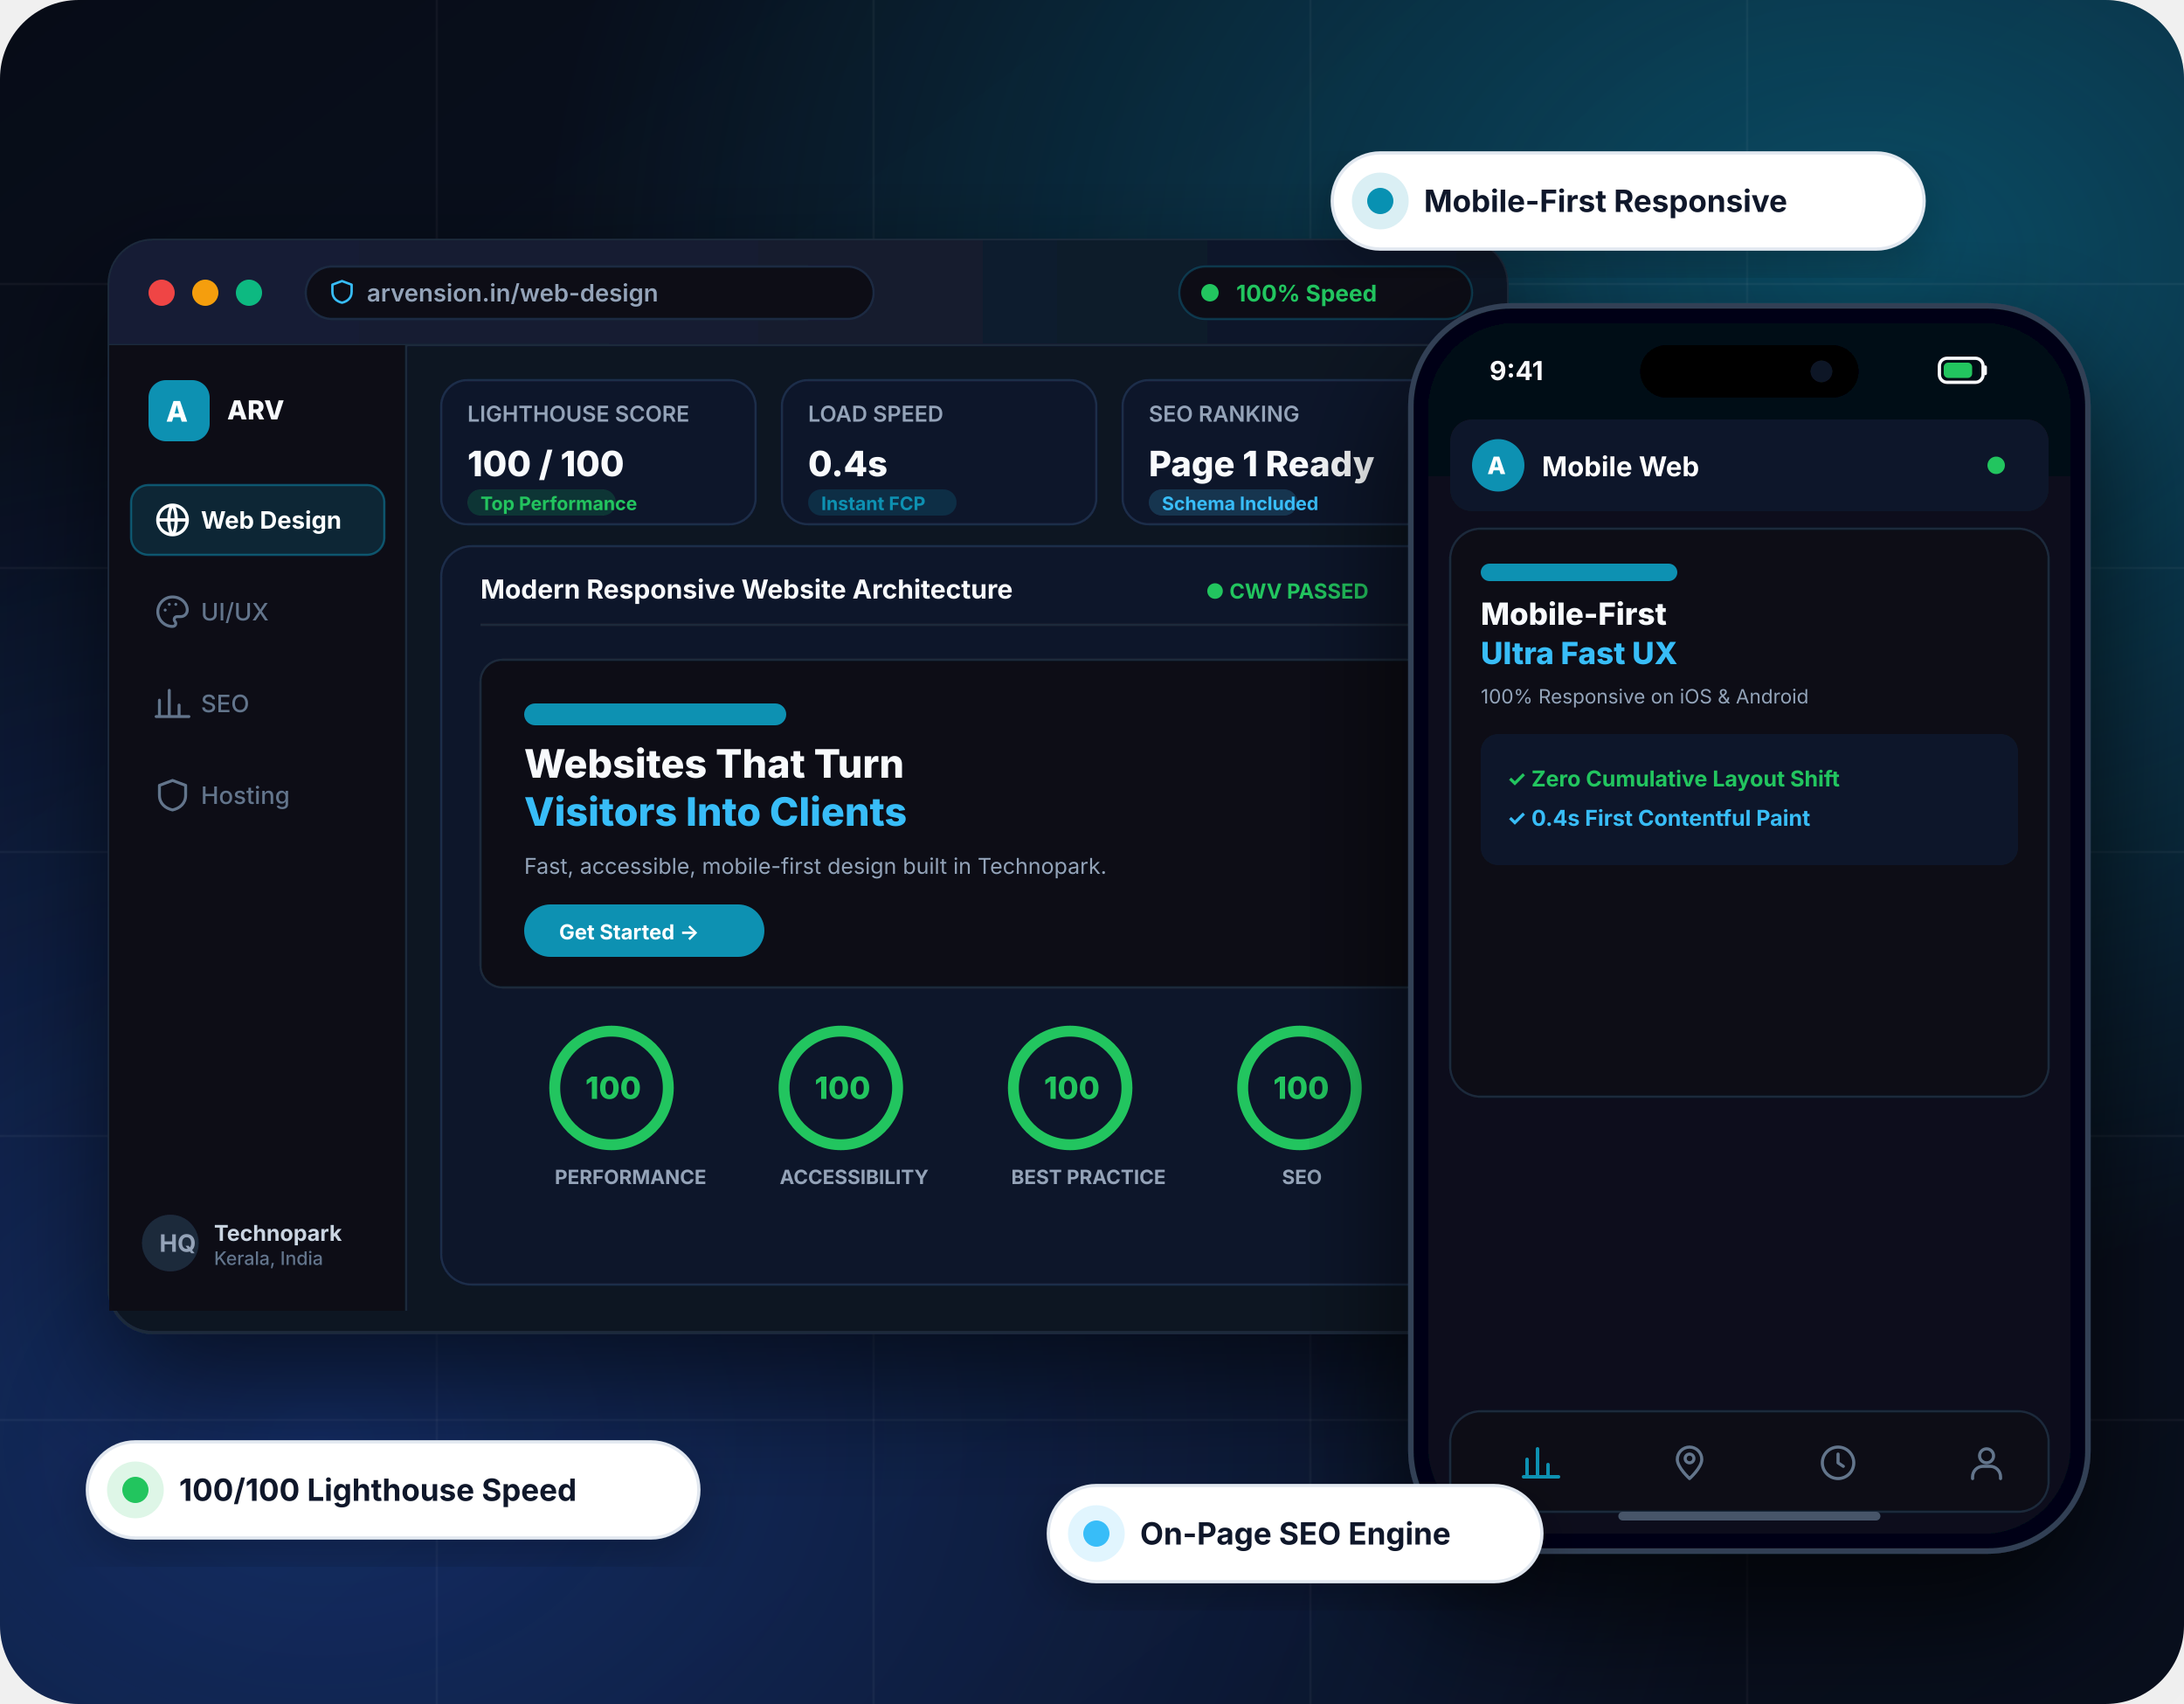
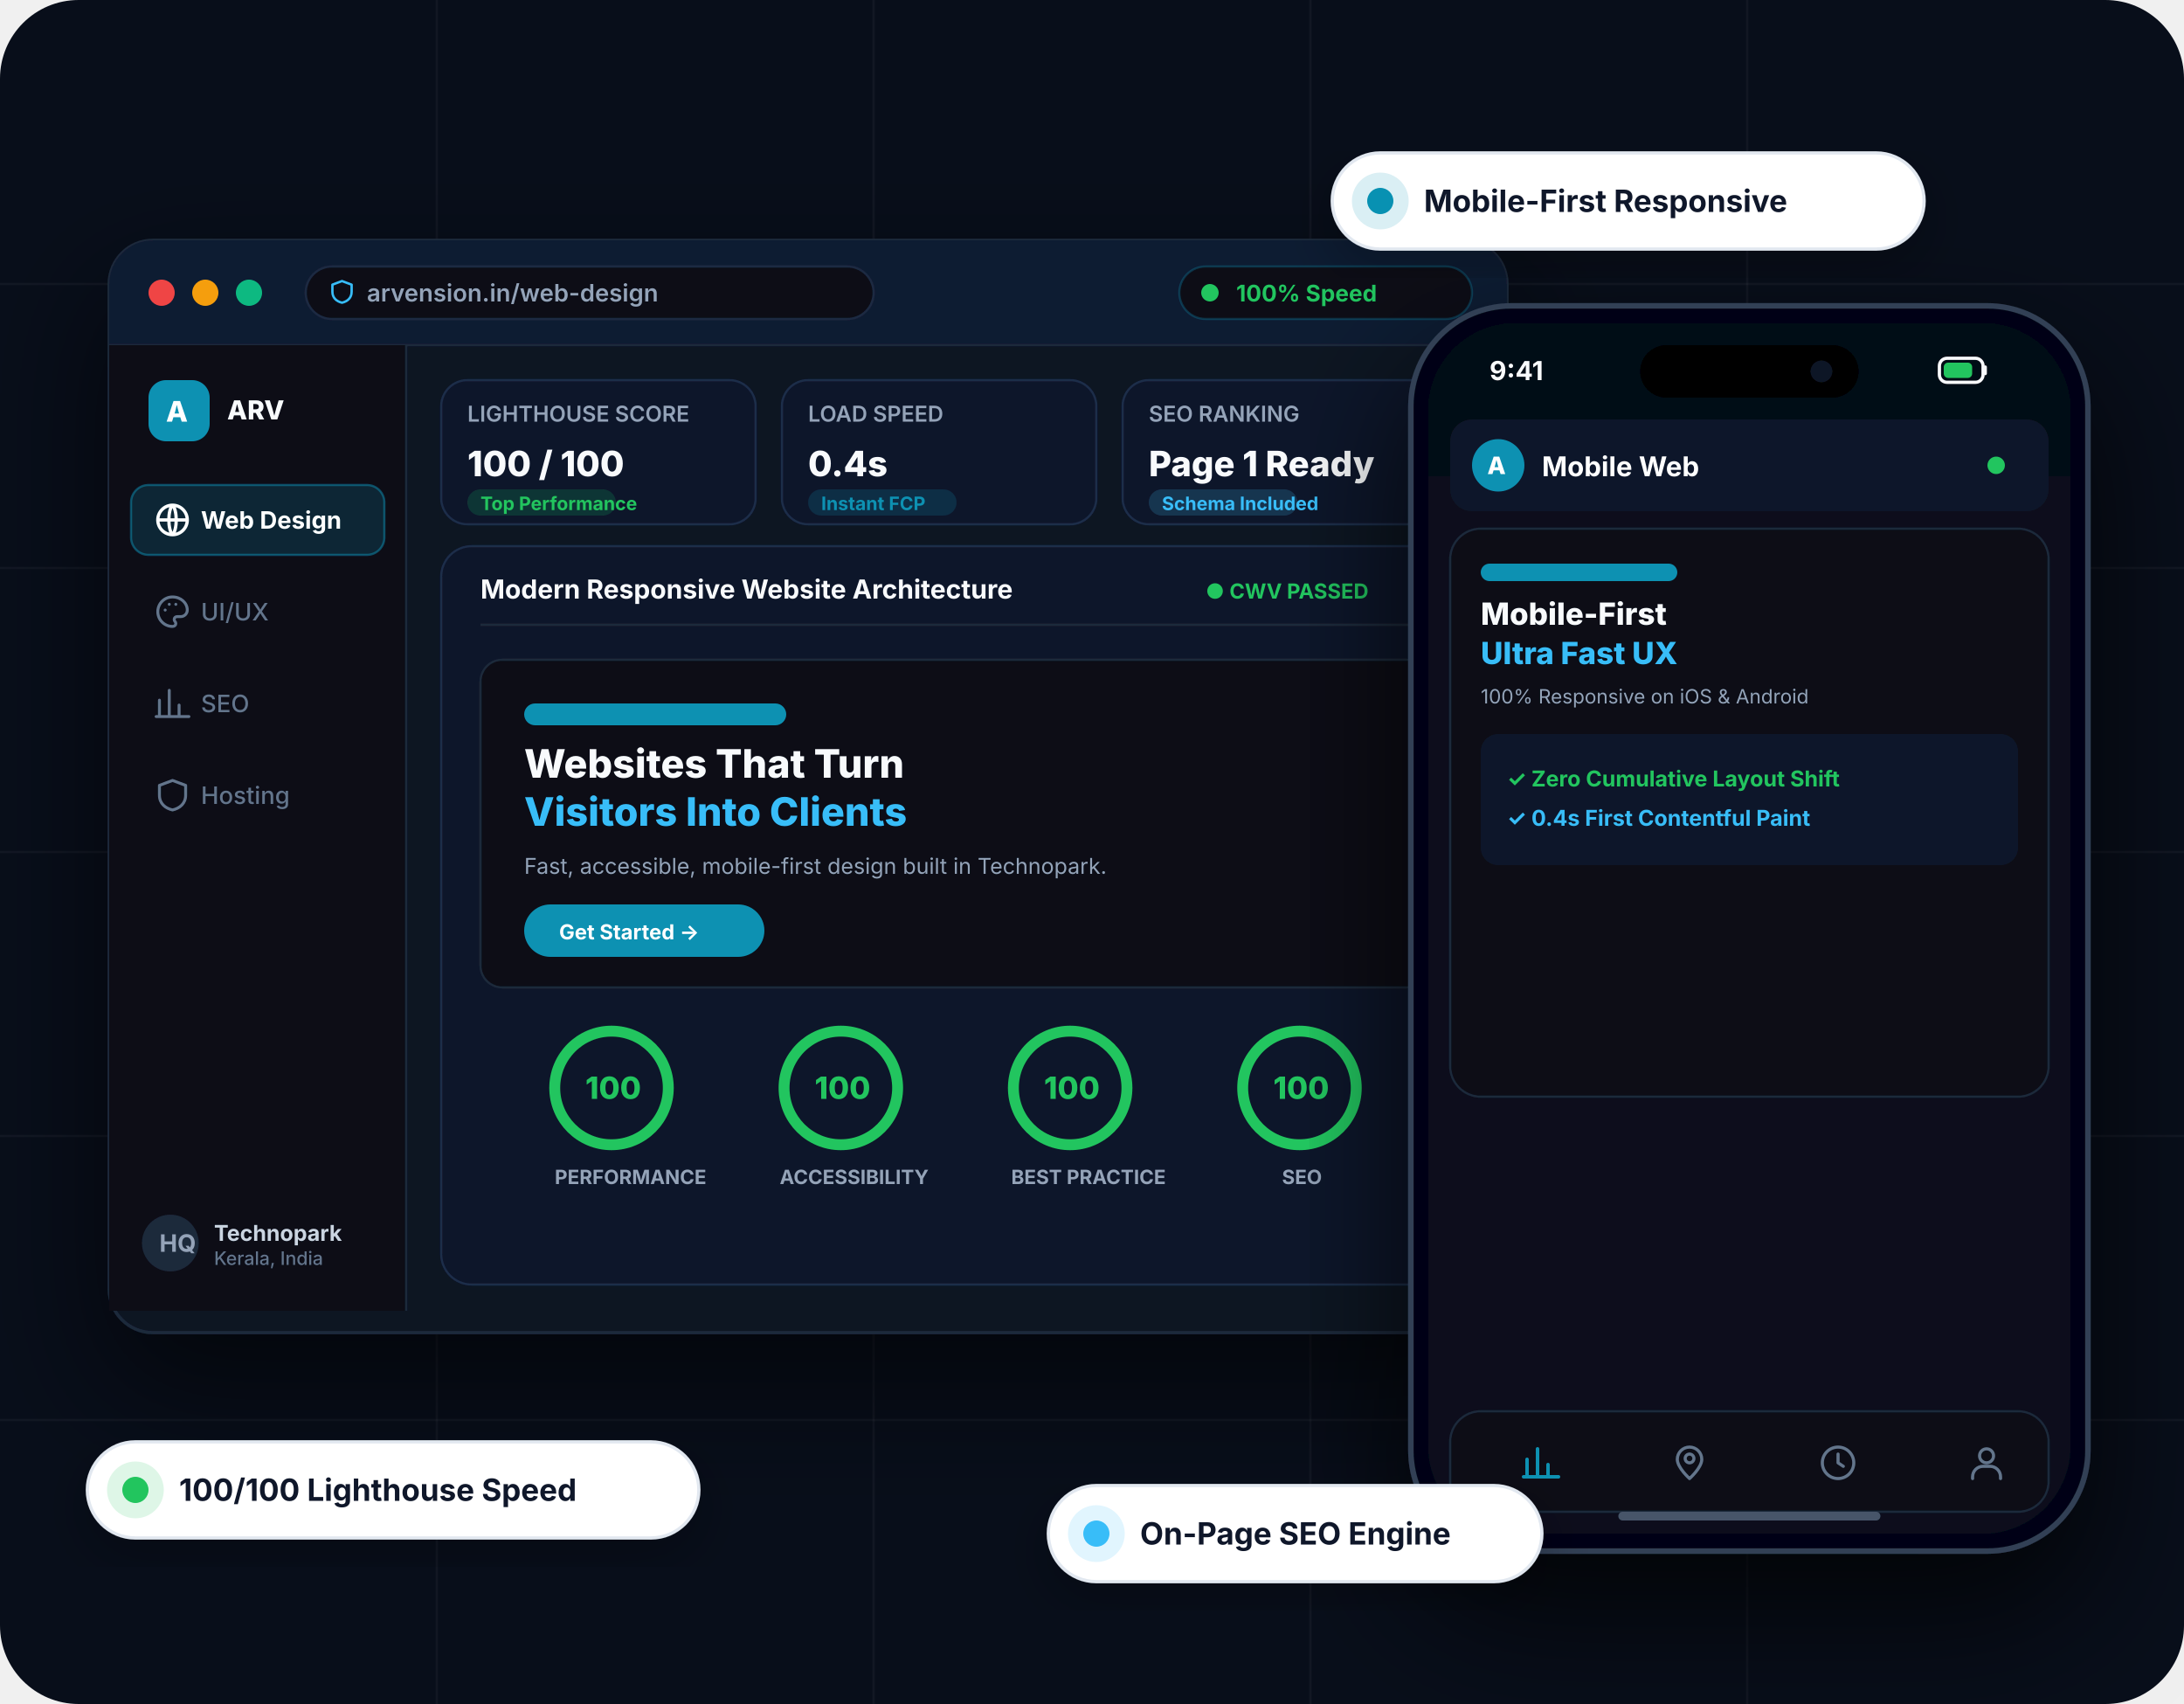
<svg xmlns="http://www.w3.org/2000/svg" viewBox="0 0 1000 780" role="img" aria-label="Website Design and Development">
  <defs>
-     <linearGradient id="bg" x1="0%" y1="0%" x2="100%" y2="100%">
-       <stop offset="0%" stop-color="#070c17" />
-       <stop offset="50%" stop-color="#0b1324" />
-       <stop offset="100%" stop-color="#080e1c" />
-     </linearGradient>
-     <radialGradient id="glow-l" cx="15%" cy="85%" r="65%">
-       <stop offset="0%" stop-color="#2563eb" stop-opacity="0.32" />
-       <stop offset="100%" stop-color="#2563eb" stop-opacity="0" />
-     </radialGradient>
-     <radialGradient id="glow-r" cx="85%" cy="15%" r="60%">
-       <stop offset="0%" stop-color="#0891b2" stop-opacity="0.45" />
-       <stop offset="100%" stop-color="#0891b2" stop-opacity="0" />
-     </radialGradient>
    <filter id="shadow-win" x="-10%" y="-10%" width="125%" height="125%">
      <feDropShadow dx="0" dy="24" stdDeviation="28" flood-color="#000000" flood-opacity="0.6" />
    </filter>
    <filter id="shadow-phone" x="-15%" y="-10%" width="130%" height="125%">
      <feDropShadow dx="0" dy="28" stdDeviation="30" flood-color="#000000" flood-opacity="0.75" />
    </filter>
    <filter id="shadow-chip" x="-10%" y="-20%" width="120%" height="150%">
      <feDropShadow dx="0" dy="8" stdDeviation="12" flood-color="#000000" flood-opacity="0.25" />
    </filter>
-     <linearGradient id="chrome-bar" x1="0%" y1="0%" x2="100%" y2="0%">
-       <stop offset="0%" stop-color="#141f36" />
-       <stop offset="100%" stop-color="#101828" />
-     </linearGradient>
-     <linearGradient id="accent-grad" x1="0%" y1="0%" x2="100%" y2="100%">
-       <stop offset="0%" stop-color="#0891b2" />
-       <stop offset="100%" stop-color="#066d86" />
-     </linearGradient>
  </defs>
-   <rect width="1000" height="780" rx="36" fill="url(#bg)" />
-   <rect width="1000" height="780" rx="36" fill="url(#glow-l)" />
-   <rect width="1000" height="780" rx="36" fill="url(#glow-r)" />
+   <rect width="1000" height="780" rx="36" fill="#080e1a" />
  <g stroke="#ffffff" stroke-opacity="0.04" stroke-width="1">
    <line x1="0" y1="130" x2="1000" y2="130" />
    <line x1="0" y1="260" x2="1000" y2="260" />
    <line x1="0" y1="390" x2="1000" y2="390" />
    <line x1="0" y1="520" x2="1000" y2="520" />
    <line x1="0" y1="650" x2="1000" y2="650" />
    <line x1="200" y1="0" x2="200" y2="780" />
    <line x1="400" y1="0" x2="400" y2="780" />
    <line x1="600" y1="0" x2="600" y2="780" />
    <line x1="800" y1="0" x2="800" y2="780" />
  </g>
  <g transform="translate(50 110)" filter="url(#shadow-win)">
    <rect width="640" height="500" rx="20" fill="#0b1324" stroke="#1e293b" stroke-width="1.5" />
-     <path d="M0 20C0 8.95 8.95 0 20 0h600c11.05 0 20 8.95 20 20v28H0V20z" fill="url(#chrome-bar)" />
+     <path d="M0 20C0 8.95 8.95 0 20 0h600c11.05 0 20 8.95 20 20v28H0V20z" fill="#111c33" />
    <line x1="0" y1="48" x2="640" y2="48" stroke="#1e293b" stroke-width="1" />
    <circle cx="24" cy="24" r="6" fill="#ef4444" />
    <circle cx="44" cy="24" r="6" fill="#f59e0b" />
    <circle cx="64" cy="24" r="6" fill="#10b981" />
    <g transform="translate(90 12)">
      <rect width="260" height="24" rx="12" fill="#070c17" stroke="#1e2a42" stroke-width="1" />
      <text x="28" y="16" font-family="system-ui,-apple-system,sans-serif" font-size="11" font-weight="600" fill="#94a3b8">arvension.in/web-design</text>
      <g transform="translate(10 5) scale(0.55)" fill="none" stroke="#38bdf8" stroke-width="2.0" stroke-linecap="round" stroke-linejoin="round">
        <path d="M12 3l8 3v6c0 5-3.5 8-8 9-4.5-1-8-4-8-9V6l8-3z" />
      </g>
    </g>
    <g transform="translate(490 12)">
      <rect width="134" height="24" rx="12" fill="#070c17" stroke="#0891b2" stroke-opacity="0.3" stroke-width="1" />
      <circle cx="14" cy="12" r="4" fill="#22c55e" />
      <text x="26" y="16" font-family="system-ui,-apple-system,sans-serif" font-size="10.5" font-weight="700" fill="#22c55e">100% Speed</text>
    </g>
    <rect x="0" y="48" width="136" height="442" fill="#070c17" stroke-right="#1e293b" opacity="0.95" />
    <line x1="136" y1="48" x2="136" y2="490" stroke="#1e293b" stroke-width="1" />
    <g transform="translate(18 64)">
      <rect width="28" height="28" rx="8" fill="#0891b2" />
      <text x="8" y="19" font-family="system-ui,-apple-system,sans-serif" font-size="13" font-weight="800" fill="#fff">A</text>
      <text x="36" y="18" font-family="system-ui,-apple-system,sans-serif" font-size="12" font-weight="800" fill="#f8fafc">ARV</text>
    </g>
    <g transform="translate(10 112)">
      <rect width="116" height="32" rx="8" fill="#0891b2" fill-opacity="0.2" stroke="#0891b2" stroke-opacity="0.5" stroke-width="1" />
      <g transform="translate(10 7) scale(0.75)" fill="none" stroke="#ffffff" stroke-width="2.0" stroke-linecap="round" stroke-linejoin="round">
        <path d="M12 21a9 9 0 1 0 0-18 9 9 0 0 0 0 18zM3 12h18M12 3c3 3 3 15 0 18M12 3c-3 3-3 15 0 18" />
      </g>
      <text x="32" y="20" font-family="system-ui,-apple-system,sans-serif" font-size="11" font-weight="700" fill="#ffffff">Web Design</text>
    </g>
    <g transform="translate(10 154)">
      <g transform="translate(10 7) scale(0.75)" fill="none" stroke="#64748b" stroke-width="1.8" stroke-linecap="round" stroke-linejoin="round">
        <path d="M12 3a9 9 0 1 0 0 18c1.2 0 2-.8 2-1.8 0-.5-.2-.9-.5-1.2-.3-.4-.5-.8-.5-1.3 0-1 .8-1.7 1.8-1.7H17a4 4 0 0 0 4-4c0-4.4-4-8-9-8zM7.5 11h.01M10 7.5h.01M14 7.5h.01" />
      </g>
      <text x="32" y="20" font-family="system-ui,-apple-system,sans-serif" font-size="11" font-weight="500" fill="#64748b">UI/UX</text>
    </g>
    <g transform="translate(10 196)">
      <g transform="translate(10 7) scale(0.75)" fill="none" stroke="#64748b" stroke-width="1.8" stroke-linecap="round" stroke-linejoin="round">
        <path d="M4 20V10M10 20V4M16 20v-7M22 20H2" />
      </g>
      <text x="32" y="20" font-family="system-ui,-apple-system,sans-serif" font-size="11" font-weight="500" fill="#64748b">SEO</text>
    </g>
    <g transform="translate(10 238)">
      <g transform="translate(10 7) scale(0.75)" fill="none" stroke="#64748b" stroke-width="1.8" stroke-linecap="round" stroke-linejoin="round">
        <path d="M12 3l8 3v6c0 5-3.5 8-8 9-4.5-1-8-4-8-9V6l8-3z" />
      </g>
      <text x="32" y="20" font-family="system-ui,-apple-system,sans-serif" font-size="11" font-weight="500" fill="#64748b">Hosting</text>
    </g>
    <g transform="translate(14 445)">
      <circle cx="14" cy="14" r="13" fill="#1e293b" />
      <text x="9" y="18" font-family="system-ui,-apple-system,sans-serif" font-size="11" font-weight="700" fill="#94a3b8">HQ</text>
      <text x="34" y="13" font-family="system-ui,-apple-system,sans-serif" font-size="10" font-weight="700" fill="#cbd5e1">Technopark</text>
      <text x="34" y="24" font-family="system-ui,-apple-system,sans-serif" font-size="8.5" font-weight="500" fill="#64748b">Kerala, India</text>
    </g>
    <g transform="translate(152 64)">
      <rect width="144" height="66" rx="12" fill="#0e172c" stroke="#1e2d4a" stroke-width="1" />
      <text x="12" y="19" font-family="system-ui,-apple-system,sans-serif" font-size="10" font-weight="600" fill="#94a3b8">LIGHTHOUSE SCORE</text>
      <text x="12" y="44" font-family="system-ui,-apple-system,sans-serif" font-size="16" font-weight="800" fill="#f8fafc">100 / 100</text>
      <g transform="translate(12 50)">
        <rect width="68" height="12" rx="6" fill="#22c55e" fill-opacity="0.18" />
        <text x="6" y="9.5" font-family="system-ui,-apple-system,sans-serif" font-size="8.5" font-weight="700" fill="#22c55e">Top Performance</text>
      </g>
    </g>
    <g transform="translate(308 64)">
      <rect width="144" height="66" rx="12" fill="#0e172c" stroke="#1e2d4a" stroke-width="1" />
      <text x="12" y="19" font-family="system-ui,-apple-system,sans-serif" font-size="10" font-weight="600" fill="#94a3b8">LOAD SPEED</text>
      <text x="12" y="44" font-family="system-ui,-apple-system,sans-serif" font-size="16" font-weight="800" fill="#f8fafc">0.4s</text>
      <g transform="translate(12 50)">
        <rect width="68" height="12" rx="6" fill="#0891b2" fill-opacity="0.18" />
        <text x="6" y="9.5" font-family="system-ui,-apple-system,sans-serif" font-size="8.5" font-weight="700" fill="#0891b2">Instant FCP</text>
      </g>
    </g>
    <g transform="translate(464 64)">
      <rect width="144" height="66" rx="12" fill="#0e172c" stroke="#1e2d4a" stroke-width="1" />
      <text x="12" y="19" font-family="system-ui,-apple-system,sans-serif" font-size="10" font-weight="600" fill="#94a3b8">SEO RANKING</text>
      <text x="12" y="44" font-family="system-ui,-apple-system,sans-serif" font-size="16" font-weight="800" fill="#f8fafc">Page 1 Ready</text>
      <g transform="translate(12 50)">
        <rect width="68" height="12" rx="6" fill="#38bdf8" fill-opacity="0.18" />
        <text x="6" y="9.5" font-family="system-ui,-apple-system,sans-serif" font-size="8.5" font-weight="700" fill="#38bdf8">Schema Included</text>
      </g>
    </g>
    <g transform="translate(152 140)">
      <rect width="470" height="338" rx="14" fill="#0d162a" stroke="#1e2d4a" stroke-width="1" />
      <text x="18" y="24" font-family="system-ui,-apple-system,sans-serif" font-size="12" font-weight="700" fill="#f8fafc">Modern Responsive Website Architecture</text>
      <text x="350" y="24" font-family="system-ui,-apple-system,sans-serif" font-size="9.5" font-weight="700" fill="#22c55e">● CWV PASSED</text>
      <line x1="18" y1="36" x2="452" y2="36" stroke="#1e293b" stroke-width="1" />
      <g transform="translate(18 52)">
        <rect width="434" height="150" rx="10" fill="#070c17" stroke="#1e293b" stroke-width="1" />
        <rect x="20" y="20" width="120" height="10" rx="5" fill="#0891b2" />
        <text x="20" y="54" font-family="system-ui,-apple-system,sans-serif" font-size="18" font-weight="800" fill="#f8fafc">Websites That Turn</text>
        <text x="20" y="76" font-family="system-ui,-apple-system,sans-serif" font-size="18" font-weight="800" fill="#38bdf8">Visitors Into Clients</text>
        <text x="20" y="98" font-family="system-ui,-apple-system,sans-serif" font-size="10" fill="#94a3b8">Fast, accessible, mobile-first design built in Technopark.</text>
        <rect x="20" y="112" width="110" height="24" rx="12" fill="#0891b2" />
        <text x="36" y="128" font-family="system-ui,-apple-system,sans-serif" font-size="9.5" font-weight="700" fill="#fff">Get Started →</text>
      </g>
      <g transform="translate(18 218)">
        <g transform="translate(30 0)">
          <circle cx="30" cy="30" r="26" fill="none" stroke="#22c55e" stroke-width="5" />
          <text x="18" y="35" font-family="system-ui,-apple-system,sans-serif" font-size="14" font-weight="800" fill="#22c55e">100</text>
          <text x="4" y="74" font-family="system-ui,-apple-system,sans-serif" font-size="9" font-weight="700" fill="#94a3b8">PERFORMANCE</text>
        </g>
        <g transform="translate(135 0)">
          <circle cx="30" cy="30" r="26" fill="none" stroke="#22c55e" stroke-width="5" />
          <text x="18" y="35" font-family="system-ui,-apple-system,sans-serif" font-size="14" font-weight="800" fill="#22c55e">100</text>
          <text x="2" y="74" font-family="system-ui,-apple-system,sans-serif" font-size="9" font-weight="700" fill="#94a3b8">ACCESSIBILITY</text>
        </g>
        <g transform="translate(240 0)">
          <circle cx="30" cy="30" r="26" fill="none" stroke="#22c55e" stroke-width="5" />
          <text x="18" y="35" font-family="system-ui,-apple-system,sans-serif" font-size="14" font-weight="800" fill="#22c55e">100</text>
          <text x="3" y="74" font-family="system-ui,-apple-system,sans-serif" font-size="9" font-weight="700" fill="#94a3b8">BEST PRACTICE</text>
        </g>
        <g transform="translate(345 0)">
          <circle cx="30" cy="30" r="26" fill="none" stroke="#22c55e" stroke-width="5" />
          <text x="18" y="35" font-family="system-ui,-apple-system,sans-serif" font-size="14" font-weight="800" fill="#22c55e">100</text>
          <text x="22" y="74" font-family="system-ui,-apple-system,sans-serif" font-size="9" font-weight="700" fill="#94a3b8">SEO</text>
        </g>
      </g>
    </g>
  </g>
  <g transform="translate(646 140)" filter="url(#shadow-phone)">
    <rect width="310" height="570" rx="46" fill="#020617" stroke="#334155" stroke-width="2.5" />
    <rect x="8" y="8" width="294" height="554" rx="40" fill="#090f1d" />
    <path d="M8 48C8 25.9 25.9 8 48 8h214c22.1 0 40 17.9 40 40v30H8V48z" fill="#050a14" />
    <rect x="105" y="18" width="100" height="24" rx="12" fill="#000000" />
    <circle cx="188" cy="30" r="5" fill="#111827" />
    <text x="36" y="34" font-family="system-ui,-apple-system,sans-serif" font-size="12" font-weight="700" fill="#f8fafc">9:41</text>
    <g transform="translate(242 24)">
      <rect width="20" height="11" rx="3.5" fill="none" stroke="#f8fafc" stroke-width="1.5" />
      <rect x="2" y="2" width="13" height="7" rx="2" fill="#22c55e" />
      <path d="M21 4v3" stroke="#f8fafc" stroke-width="1.5" stroke-linecap="round" />
    </g>
    <g transform="translate(18 52)">
      <rect width="274" height="42" rx="10" fill="#0d1629" />
      <circle cx="22" cy="21" r="12" fill="#0891b2" />
      <text x="17" y="25" font-family="system-ui,-apple-system,sans-serif" font-size="11" font-weight="800" fill="#fff">A</text>
      <text x="42" y="26" font-family="system-ui,-apple-system,sans-serif" font-size="12.5" font-weight="700" fill="#ffffff">Mobile Web</text>
      <circle cx="250" cy="21" r="4" fill="#22c55e" />
    </g>
    <g transform="translate(18 102)">
      <rect width="274" height="260" rx="14" fill="#070c17" stroke="#1e293b" stroke-width="1" />
      <rect x="14" y="16" width="90" height="8" rx="4" fill="#0891b2" />
      <text x="14" y="44" font-family="system-ui,-apple-system,sans-serif" font-size="14" font-weight="800" fill="#f8fafc">Mobile-First</text>
      <text x="14" y="62" font-family="system-ui,-apple-system,sans-serif" font-size="14" font-weight="800" fill="#38bdf8">Ultra Fast UX</text>
      <text x="14" y="80" font-family="system-ui,-apple-system,sans-serif" font-size="9" fill="#94a3b8">100% Responsive on iOS &amp; Android</text>
      <rect x="14" y="94" width="246" height="60" rx="8" fill="#0e172a" />
      <text x="26" y="118" font-family="system-ui,-apple-system,sans-serif" font-size="10" font-weight="700" fill="#22c55e">✓ Zero Cumulative Layout Shift</text>
      <text x="26" y="136" font-family="system-ui,-apple-system,sans-serif" font-size="10" font-weight="700" fill="#38bdf8">✓ 0.4s First Contentful Paint</text>
    </g>
    <g transform="translate(18 506)">
      <rect width="274" height="46" rx="14" fill="#070d18" stroke="#1e293b" stroke-width="1" />
      <g transform="translate(32 14)">
        <g transform="translate(0 0) scale(0.8)" fill="none" stroke="#0891b2" stroke-width="2.0" stroke-linecap="round" stroke-linejoin="round">
          <path d="M4 20V10M10 20V4M16 20v-7M22 20H2" />
        </g>
      </g>
      <g transform="translate(100 14)">
        <g transform="translate(0 0) scale(0.8)" fill="none" stroke="#64748b" stroke-width="1.8" stroke-linecap="round" stroke-linejoin="round">
          <path d="M12 21s7-6.2 7-11a7 7 0 1 0-14 0c0 4.8 7 11 7 11zM12 12a2.5 2.5 0 1 0 0-5 2.5 2.5 0 0 0 0 5z" />
        </g>
      </g>
      <g transform="translate(168 14)">
        <g transform="translate(0 0) scale(0.8)" fill="none" stroke="#64748b" stroke-width="1.8" stroke-linecap="round" stroke-linejoin="round">
          <path d="M12 21a9 9 0 1 0 0-18 9 9 0 0 0 0 18zM12 7v5l3 2" />
        </g>
      </g>
      <g transform="translate(236 14)">
        <g transform="translate(0 0) scale(0.8)" fill="none" stroke="#64748b" stroke-width="1.8" stroke-linecap="round" stroke-linejoin="round">
          <path d="M12 12a4 4 0 1 0 0-8 4 4 0 0 0 0 8zM4 21v-1a6 6 0 0 1 6-6h4a6 6 0 0 1 6 6v1" />
        </g>
      </g>
    </g>
    <rect x="95" y="552" width="120" height="4" rx="2" fill="#475569" />
  </g>
  <g transform="translate(40 660)">
    <rect width="280" height="44" rx="22" fill="#ffffff" stroke="#e2e8f0" stroke-width="1.5" filter="url(#shadow-chip)" />
    <circle cx="22" cy="22" r="13" fill="#22c55e" opacity="0.15" />
    <circle cx="22" cy="22" r="6" fill="#22c55e" />
    <text x="42" y="27" font-family="system-ui,-apple-system,sans-serif" font-size="14" font-weight="700" fill="#0f172a">100/100 Lighthouse Speed</text>
  </g>
  <g transform="translate(610 70)">
    <rect width="271" height="44" rx="22" fill="#ffffff" stroke="#e2e8f0" stroke-width="1.5" filter="url(#shadow-chip)" />
    <circle cx="22" cy="22" r="13" fill="#0891b2" opacity="0.15" />
    <circle cx="22" cy="22" r="6" fill="#0891b2" />
    <text x="42" y="27" font-family="system-ui,-apple-system,sans-serif" font-size="14" font-weight="700" fill="#0f172a">Mobile-First Responsive</text>
  </g>
  <g transform="translate(480 680)">
    <rect width="226" height="44" rx="22" fill="#ffffff" stroke="#e2e8f0" stroke-width="1.5" filter="url(#shadow-chip)" />
    <circle cx="22" cy="22" r="13" fill="#38bdf8" opacity="0.15" />
    <circle cx="22" cy="22" r="6" fill="#38bdf8" />
    <text x="42" y="27" font-family="system-ui,-apple-system,sans-serif" font-size="14" font-weight="700" fill="#0f172a">On-Page SEO Engine</text>
  </g>
</svg>
